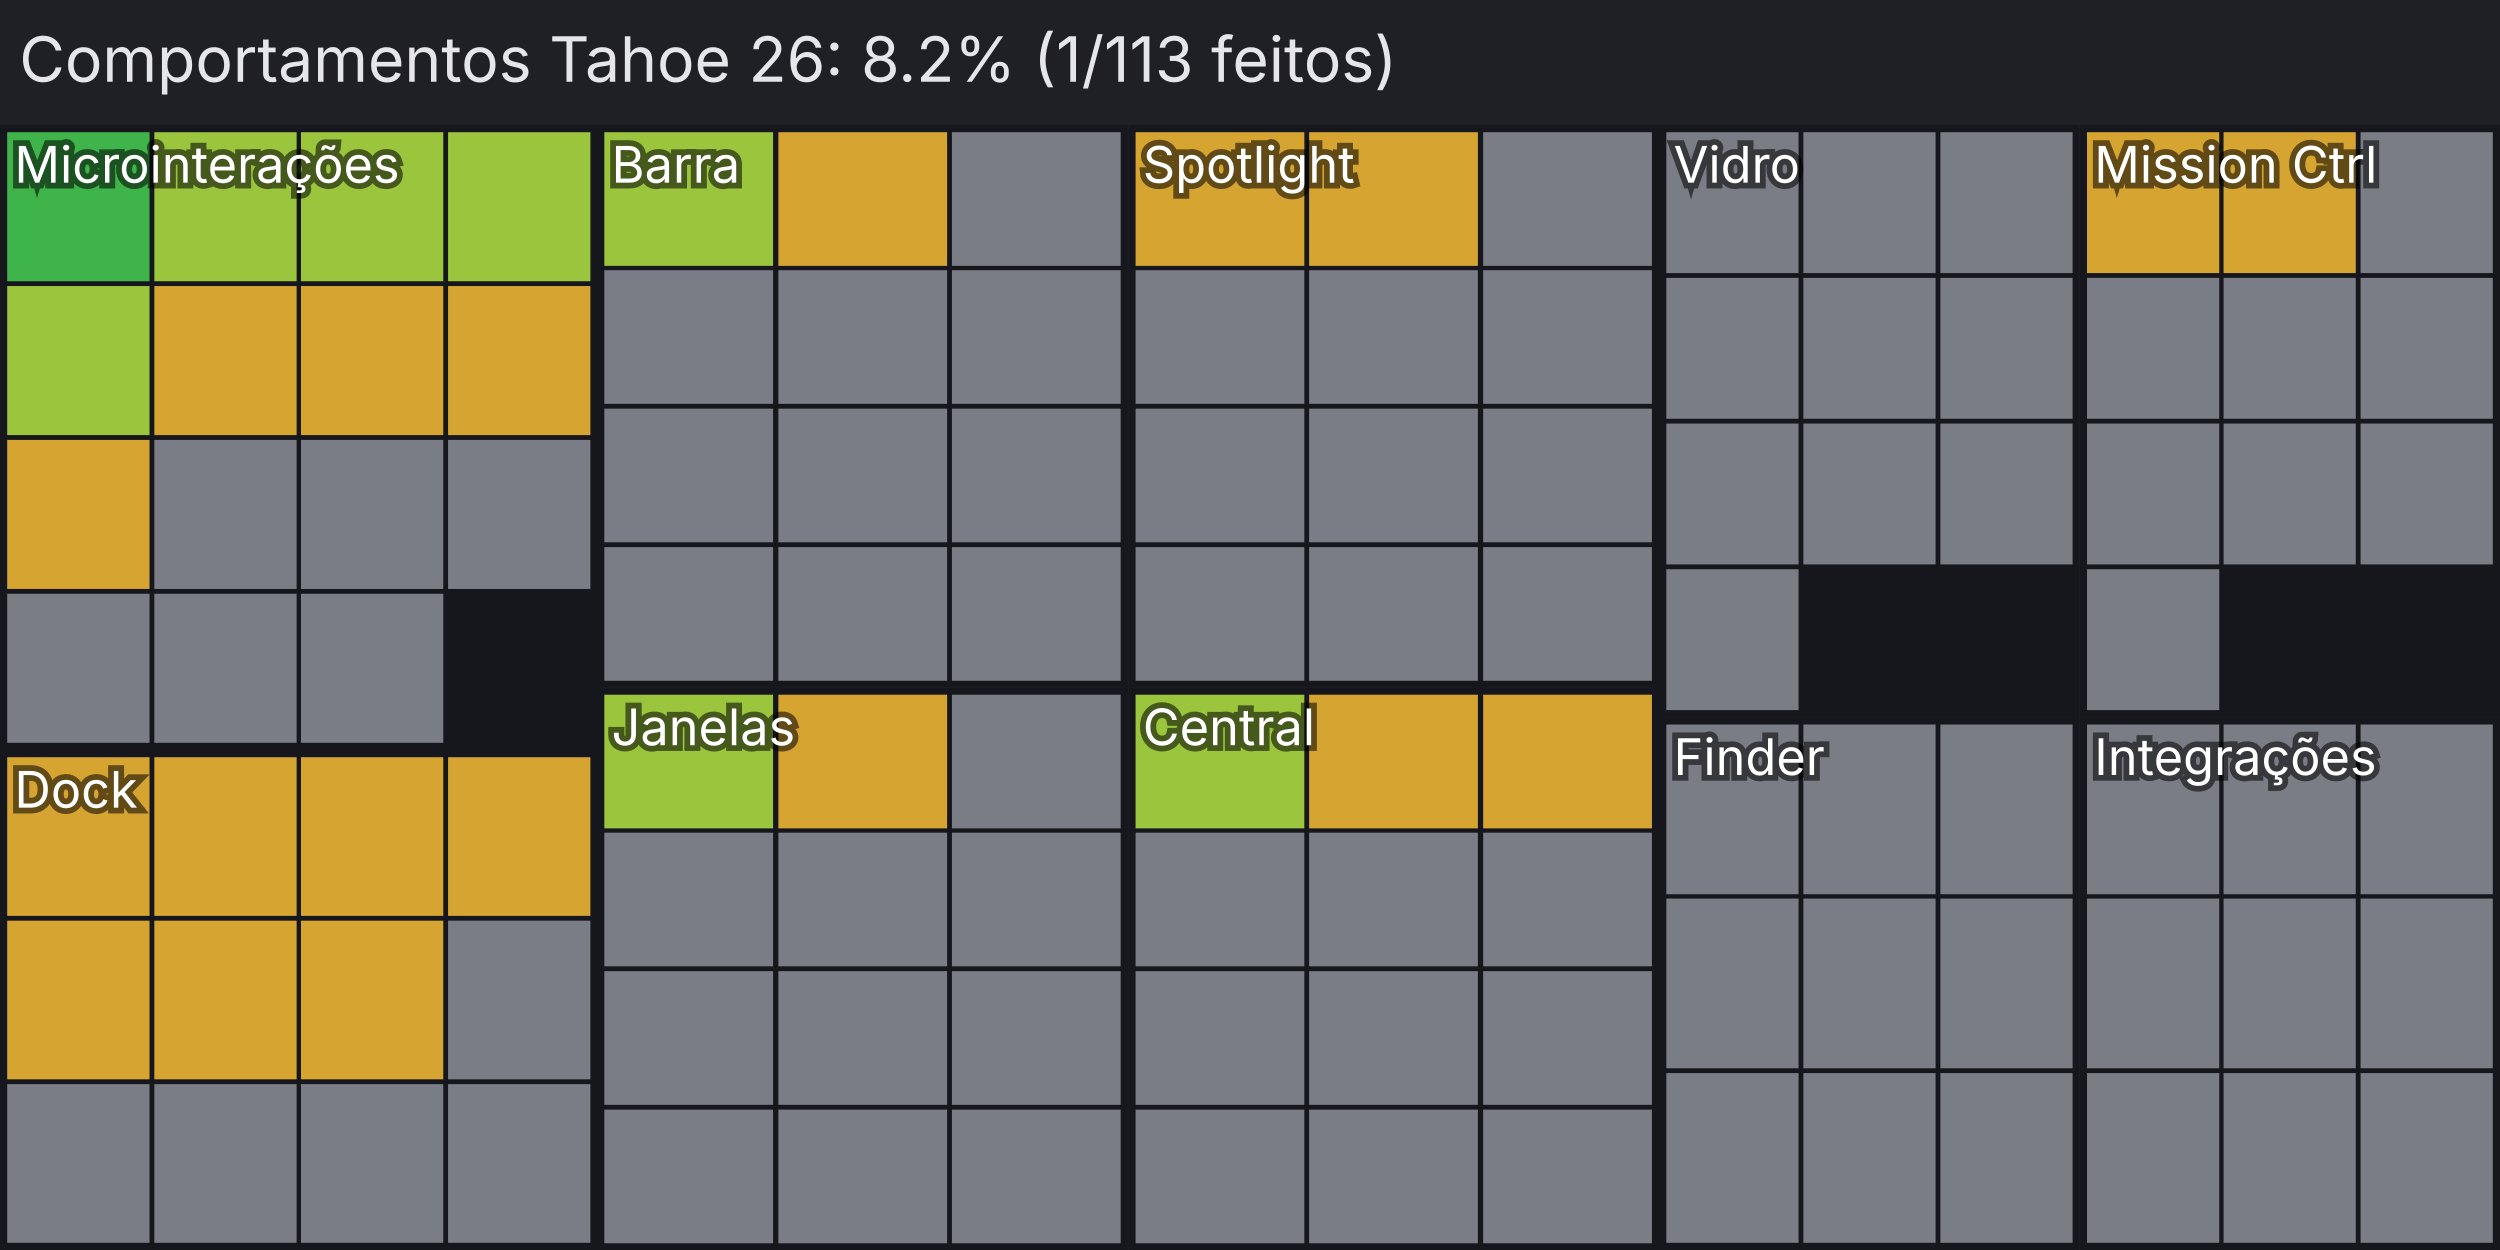
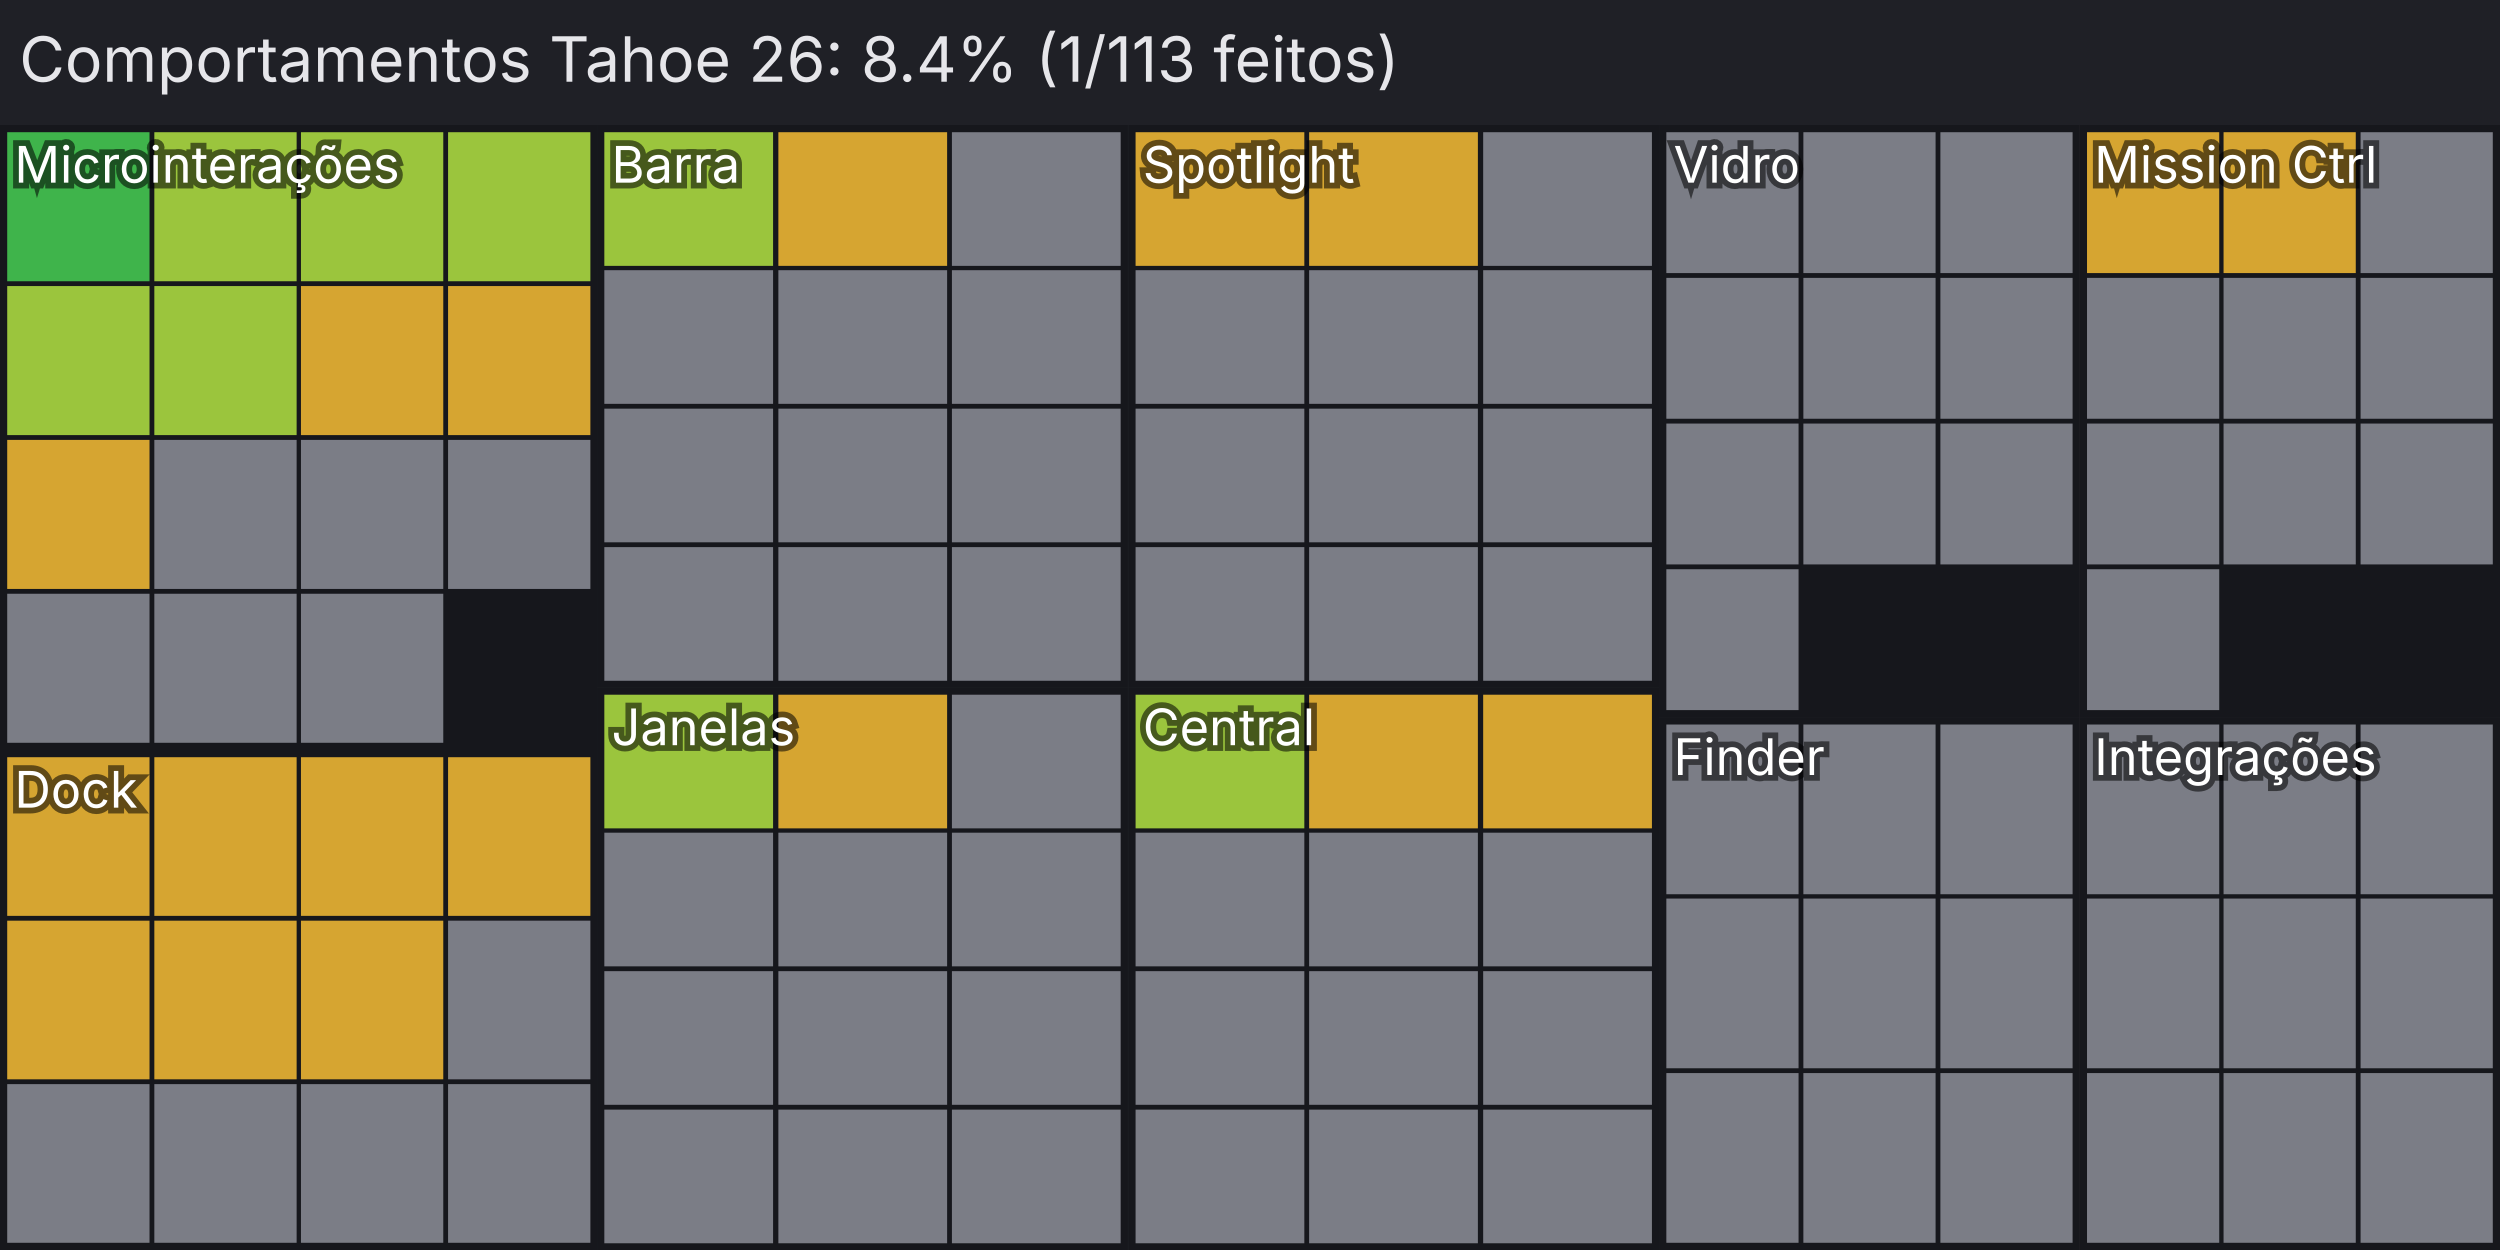
<svg xmlns="http://www.w3.org/2000/svg" width="520" height="260" viewBox="0 0 520 260" font-family="Inter,Segoe UI,Helvetica,Arial,sans-serif">
  <rect width="520" height="260" fill="#1f2026" />
-   <text x="4" y="17" font-size="13" fill="#e6e6ea">Comportamentos Tahoe 26: 8.2% (1/113 feitos)</text>
+   <text x="4" y="17" font-size="13" fill="#e6e6ea">Comportamentos Tahoe 26: 8.4% (1/113 feitos)</text>
  <g>
    <rect x="0.0" y="26.0" width="124.2" height="130.0" fill="#16171c" />
    <rect x="1.5" y="27.5" width="29.6" height="31.0" fill="#3fb44b" />
    <rect x="32.1" y="27.5" width="29.6" height="31.0" fill="#9bc53d" />
    <rect x="62.6" y="27.5" width="29.6" height="31.0" fill="#9bc53d" />
    <rect x="93.2" y="27.5" width="29.6" height="31.0" fill="#9bc53d" />
    <rect x="1.5" y="59.5" width="29.6" height="31.0" fill="#9bc53d" />
-     <rect x="32.1" y="59.5" width="29.6" height="31.0" fill="#d6a531" />
+     <rect x="32.1" y="59.5" width="29.6" height="31.0" fill="#9bc53d" />
    <rect x="62.6" y="59.5" width="29.6" height="31.0" fill="#d6a531" />
    <rect x="93.2" y="59.5" width="29.6" height="31.0" fill="#d6a531" />
    <rect x="1.5" y="91.5" width="29.6" height="31.0" fill="#d6a531" />
    <rect x="32.1" y="91.5" width="29.6" height="31.0" fill="#7b7d86" />
    <rect x="62.6" y="91.5" width="29.6" height="31.0" fill="#7b7d86" />
    <rect x="93.2" y="91.5" width="29.6" height="31.0" fill="#7b7d86" />
    <rect x="1.5" y="123.5" width="29.6" height="31.0" fill="#7b7d86" />
    <rect x="32.1" y="123.5" width="29.6" height="31.0" fill="#7b7d86" />
    <rect x="62.6" y="123.5" width="29.6" height="31.0" fill="#7b7d86" />
    <text x="3.0" y="38.0" font-size="10.5" fill="#fff" stroke="#000" stroke-opacity=".55" stroke-width="2.4" paint-order="stroke">Microinterações</text>
  </g>
  <g>
    <rect x="0.0" y="156.0" width="124.2" height="104.0" fill="#16171c" />
    <rect x="1.5" y="157.5" width="29.6" height="33.0" fill="#d6a531" />
    <rect x="32.1" y="157.5" width="29.6" height="33.0" fill="#d6a531" />
    <rect x="62.6" y="157.5" width="29.6" height="33.0" fill="#d6a531" />
    <rect x="93.2" y="157.5" width="29.6" height="33.0" fill="#d6a531" />
    <rect x="1.5" y="191.5" width="29.6" height="33.0" fill="#d6a531" />
    <rect x="32.1" y="191.5" width="29.6" height="33.0" fill="#d6a531" />
    <rect x="62.6" y="191.5" width="29.6" height="33.0" fill="#d6a531" />
    <rect x="93.2" y="191.5" width="29.6" height="33.0" fill="#7b7d86" />
    <rect x="1.5" y="225.5" width="29.6" height="33.0" fill="#7b7d86" />
    <rect x="32.1" y="225.5" width="29.6" height="33.0" fill="#7b7d86" />
    <rect x="62.6" y="225.5" width="29.6" height="33.0" fill="#7b7d86" />
    <rect x="93.2" y="225.5" width="29.6" height="33.0" fill="#7b7d86" />
    <text x="3.0" y="168.0" font-size="10.5" fill="#fff" stroke="#000" stroke-opacity=".55" stroke-width="2.4" paint-order="stroke">Dock</text>
  </g>
  <g>
    <rect x="124.2" y="26.0" width="110.4" height="117.0" fill="#16171c" />
    <rect x="125.7" y="27.5" width="35.1" height="27.8" fill="#9bc53d" />
    <rect x="161.9" y="27.5" width="35.1" height="27.8" fill="#d6a531" />
    <rect x="198.0" y="27.5" width="35.1" height="27.8" fill="#7b7d86" />
    <rect x="125.7" y="56.2" width="35.1" height="27.8" fill="#7b7d86" />
    <rect x="161.9" y="56.2" width="35.1" height="27.8" fill="#7b7d86" />
    <rect x="198.0" y="56.2" width="35.1" height="27.8" fill="#7b7d86" />
    <rect x="125.7" y="85.0" width="35.1" height="27.8" fill="#7b7d86" />
    <rect x="161.9" y="85.0" width="35.1" height="27.8" fill="#7b7d86" />
    <rect x="198.0" y="85.0" width="35.1" height="27.8" fill="#7b7d86" />
    <rect x="125.7" y="113.8" width="35.1" height="27.8" fill="#7b7d86" />
    <rect x="161.9" y="113.8" width="35.1" height="27.8" fill="#7b7d86" />
    <rect x="198.0" y="113.8" width="35.1" height="27.8" fill="#7b7d86" />
    <text x="127.2" y="38.0" font-size="10.5" fill="#fff" stroke="#000" stroke-opacity=".55" stroke-width="2.4" paint-order="stroke">Barra</text>
  </g>
  <g>
    <rect x="124.2" y="143.0" width="110.4" height="117.0" fill="#16171c" />
    <rect x="125.7" y="144.5" width="35.1" height="27.8" fill="#9bc53d" />
    <rect x="161.9" y="144.5" width="35.1" height="27.8" fill="#d6a531" />
    <rect x="198.0" y="144.5" width="35.1" height="27.8" fill="#7b7d86" />
    <rect x="125.7" y="173.2" width="35.1" height="27.8" fill="#7b7d86" />
    <rect x="161.9" y="173.2" width="35.1" height="27.8" fill="#7b7d86" />
    <rect x="198.0" y="173.2" width="35.1" height="27.8" fill="#7b7d86" />
    <rect x="125.7" y="202.0" width="35.1" height="27.8" fill="#7b7d86" />
    <rect x="161.9" y="202.0" width="35.1" height="27.8" fill="#7b7d86" />
    <rect x="198.0" y="202.0" width="35.1" height="27.8" fill="#7b7d86" />
    <rect x="125.7" y="230.8" width="35.1" height="27.8" fill="#7b7d86" />
    <rect x="161.9" y="230.8" width="35.1" height="27.8" fill="#7b7d86" />
    <rect x="198.0" y="230.8" width="35.1" height="27.8" fill="#7b7d86" />
    <text x="127.2" y="155.0" font-size="10.5" fill="#fff" stroke="#000" stroke-opacity=".55" stroke-width="2.4" paint-order="stroke">Janelas</text>
  </g>
  <g>
    <rect x="234.7" y="26.0" width="110.4" height="117.0" fill="#16171c" />
    <rect x="236.2" y="27.5" width="35.1" height="27.8" fill="#d6a531" />
    <rect x="272.3" y="27.5" width="35.1" height="27.8" fill="#d6a531" />
    <rect x="308.5" y="27.5" width="35.1" height="27.8" fill="#7b7d86" />
    <rect x="236.2" y="56.2" width="35.1" height="27.8" fill="#7b7d86" />
    <rect x="272.3" y="56.2" width="35.1" height="27.8" fill="#7b7d86" />
    <rect x="308.5" y="56.2" width="35.1" height="27.8" fill="#7b7d86" />
    <rect x="236.2" y="85.0" width="35.1" height="27.8" fill="#7b7d86" />
    <rect x="272.3" y="85.0" width="35.1" height="27.8" fill="#7b7d86" />
    <rect x="308.5" y="85.0" width="35.1" height="27.8" fill="#7b7d86" />
    <rect x="236.2" y="113.8" width="35.1" height="27.8" fill="#7b7d86" />
    <rect x="272.3" y="113.8" width="35.1" height="27.8" fill="#7b7d86" />
    <rect x="308.5" y="113.8" width="35.1" height="27.8" fill="#7b7d86" />
    <text x="237.7" y="38.0" font-size="10.5" fill="#fff" stroke="#000" stroke-opacity=".55" stroke-width="2.4" paint-order="stroke">Spotlight</text>
  </g>
  <g>
    <rect x="234.7" y="143.0" width="110.4" height="117.0" fill="#16171c" />
    <rect x="236.2" y="144.5" width="35.1" height="27.8" fill="#9bc53d" />
    <rect x="272.3" y="144.5" width="35.1" height="27.8" fill="#d6a531" />
    <rect x="308.5" y="144.5" width="35.1" height="27.8" fill="#d6a531" />
    <rect x="236.2" y="173.2" width="35.1" height="27.8" fill="#7b7d86" />
    <rect x="272.3" y="173.2" width="35.1" height="27.8" fill="#7b7d86" />
    <rect x="308.5" y="173.2" width="35.1" height="27.8" fill="#7b7d86" />
    <rect x="236.2" y="202.0" width="35.1" height="27.8" fill="#7b7d86" />
    <rect x="272.3" y="202.0" width="35.1" height="27.8" fill="#7b7d86" />
    <rect x="308.5" y="202.0" width="35.1" height="27.8" fill="#7b7d86" />
    <rect x="236.2" y="230.8" width="35.1" height="27.8" fill="#7b7d86" />
    <rect x="272.3" y="230.8" width="35.1" height="27.8" fill="#7b7d86" />
    <rect x="308.5" y="230.8" width="35.1" height="27.8" fill="#7b7d86" />
    <text x="237.7" y="155.0" font-size="10.5" fill="#fff" stroke="#000" stroke-opacity=".55" stroke-width="2.4" paint-order="stroke">Central</text>
  </g>
  <g>
    <rect x="345.1" y="26.0" width="87.4" height="123.2" fill="#16171c" />
    <rect x="346.6" y="27.5" width="27.5" height="29.3" fill="#7b7d86" />
    <rect x="375.1" y="27.5" width="27.5" height="29.3" fill="#7b7d86" />
    <rect x="403.6" y="27.5" width="27.5" height="29.3" fill="#7b7d86" />
    <rect x="346.6" y="57.8" width="27.5" height="29.3" fill="#7b7d86" />
    <rect x="375.1" y="57.8" width="27.5" height="29.3" fill="#7b7d86" />
    <rect x="403.6" y="57.8" width="27.5" height="29.3" fill="#7b7d86" />
    <rect x="346.6" y="88.1" width="27.5" height="29.3" fill="#7b7d86" />
    <rect x="375.1" y="88.1" width="27.5" height="29.3" fill="#7b7d86" />
    <rect x="403.6" y="88.1" width="27.5" height="29.3" fill="#7b7d86" />
    <rect x="346.6" y="118.4" width="27.5" height="29.3" fill="#7b7d86" />
    <text x="348.1" y="38.0" font-size="10.5" fill="#fff" stroke="#000" stroke-opacity=".55" stroke-width="2.4" paint-order="stroke">Vidro</text>
  </g>
  <g>
    <rect x="432.6" y="26.0" width="87.4" height="123.2" fill="#16171c" />
    <rect x="434.1" y="27.5" width="27.5" height="29.3" fill="#d6a531" />
    <rect x="462.5" y="27.5" width="27.5" height="29.3" fill="#d6a531" />
    <rect x="491.0" y="27.5" width="27.5" height="29.3" fill="#7b7d86" />
    <rect x="434.1" y="57.8" width="27.5" height="29.3" fill="#7b7d86" />
    <rect x="462.5" y="57.8" width="27.5" height="29.3" fill="#7b7d86" />
    <rect x="491.0" y="57.8" width="27.5" height="29.3" fill="#7b7d86" />
    <rect x="434.1" y="88.1" width="27.5" height="29.3" fill="#7b7d86" />
    <rect x="462.5" y="88.1" width="27.5" height="29.3" fill="#7b7d86" />
    <rect x="491.0" y="88.1" width="27.5" height="29.3" fill="#7b7d86" />
    <rect x="434.1" y="118.4" width="27.5" height="29.3" fill="#7b7d86" />
    <text x="435.6" y="38.0" font-size="10.5" fill="#fff" stroke="#000" stroke-opacity=".55" stroke-width="2.4" paint-order="stroke">Mission Ctrl</text>
  </g>
  <g>
    <rect x="345.1" y="149.2" width="87.4" height="110.8" fill="#16171c" />
    <rect x="346.6" y="150.7" width="27.5" height="35.3" fill="#7b7d86" />
    <rect x="375.1" y="150.7" width="27.5" height="35.3" fill="#7b7d86" />
    <rect x="403.6" y="150.7" width="27.5" height="35.3" fill="#7b7d86" />
    <rect x="346.6" y="186.9" width="27.5" height="35.3" fill="#7b7d86" />
    <rect x="375.1" y="186.9" width="27.5" height="35.3" fill="#7b7d86" />
    <rect x="403.6" y="186.9" width="27.5" height="35.3" fill="#7b7d86" />
    <rect x="346.6" y="223.2" width="27.5" height="35.3" fill="#7b7d86" />
    <rect x="375.1" y="223.2" width="27.5" height="35.3" fill="#7b7d86" />
    <rect x="403.6" y="223.2" width="27.5" height="35.3" fill="#7b7d86" />
    <text x="348.1" y="161.2" font-size="10.5" fill="#fff" stroke="#000" stroke-opacity=".55" stroke-width="2.4" paint-order="stroke">Finder</text>
  </g>
  <g>
    <rect x="432.6" y="149.2" width="87.4" height="110.8" fill="#16171c" />
    <rect x="434.1" y="150.7" width="27.5" height="35.3" fill="#7b7d86" />
    <rect x="462.5" y="150.7" width="27.5" height="35.3" fill="#7b7d86" />
    <rect x="491.0" y="150.7" width="27.5" height="35.3" fill="#7b7d86" />
    <rect x="434.1" y="186.9" width="27.5" height="35.3" fill="#7b7d86" />
    <rect x="462.5" y="186.9" width="27.5" height="35.3" fill="#7b7d86" />
    <rect x="491.0" y="186.9" width="27.5" height="35.3" fill="#7b7d86" />
    <rect x="434.1" y="223.2" width="27.5" height="35.3" fill="#7b7d86" />
    <rect x="462.5" y="223.2" width="27.5" height="35.3" fill="#7b7d86" />
    <rect x="491.0" y="223.2" width="27.5" height="35.3" fill="#7b7d86" />
    <text x="435.6" y="161.2" font-size="10.5" fill="#fff" stroke="#000" stroke-opacity=".55" stroke-width="2.4" paint-order="stroke">Integrações</text>
  </g>
</svg>
